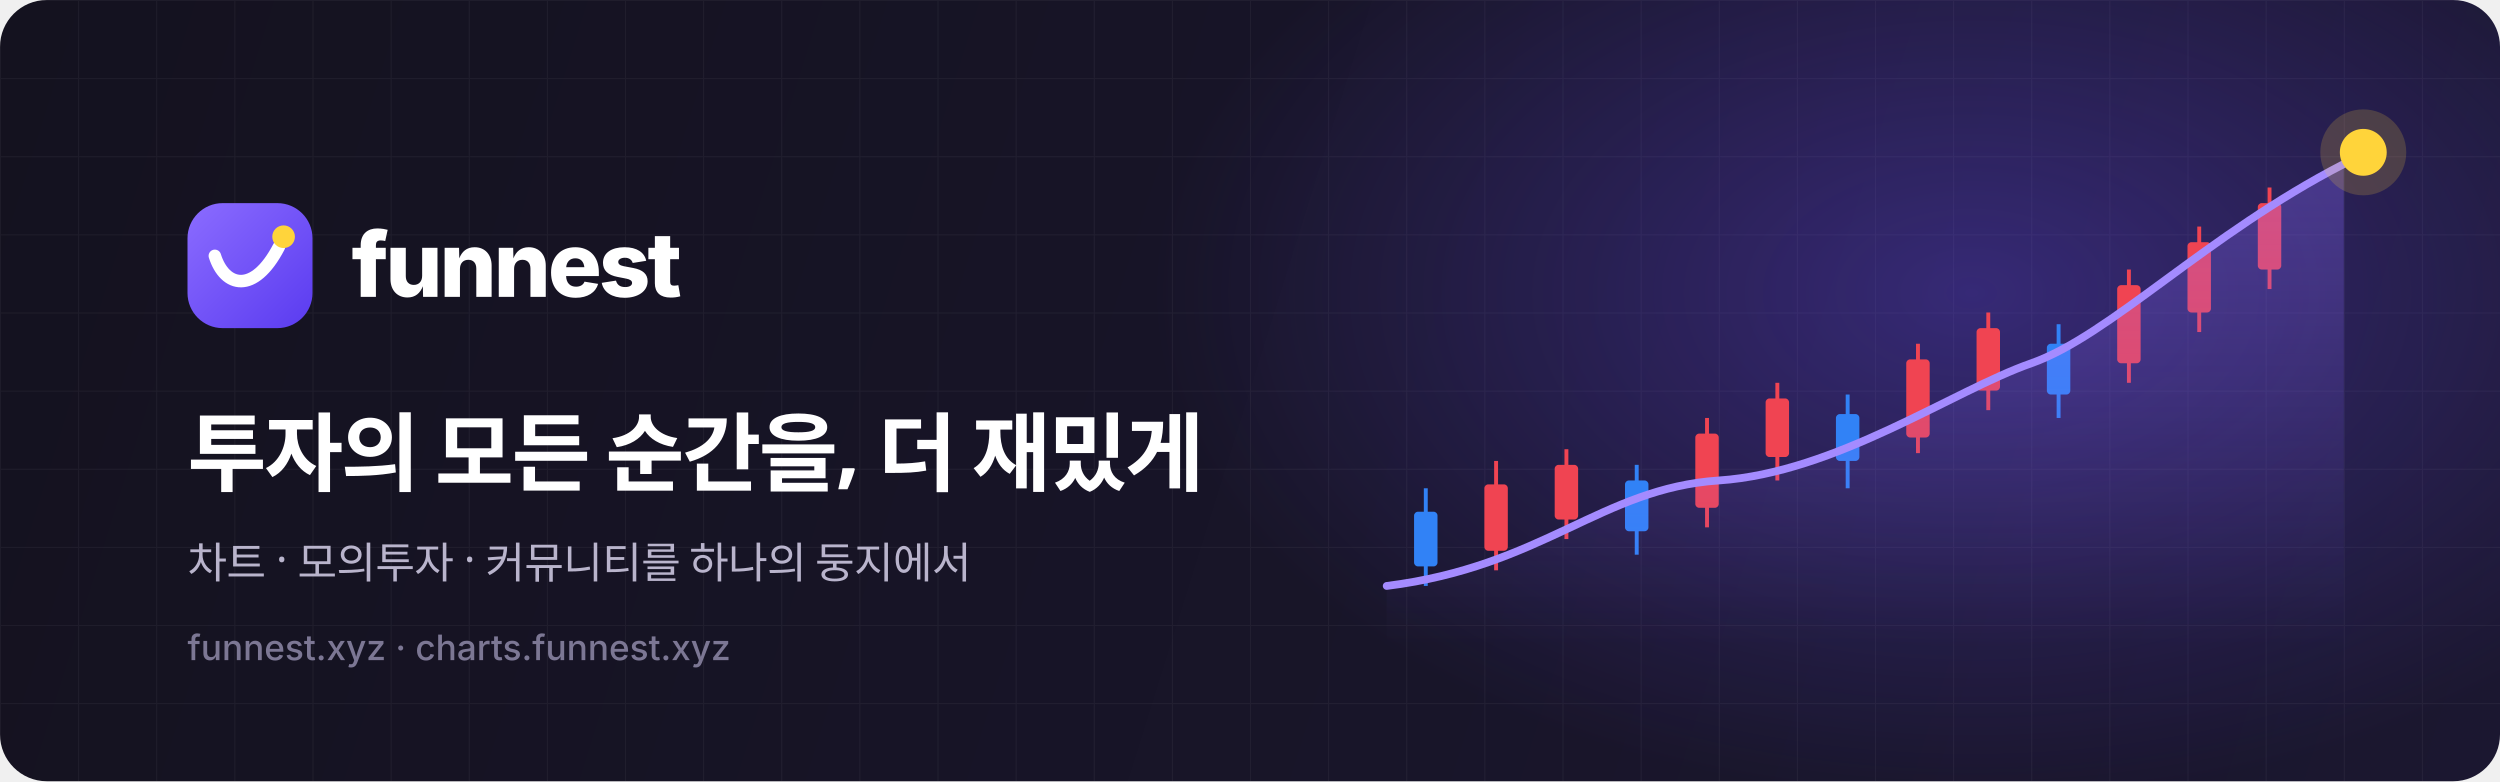
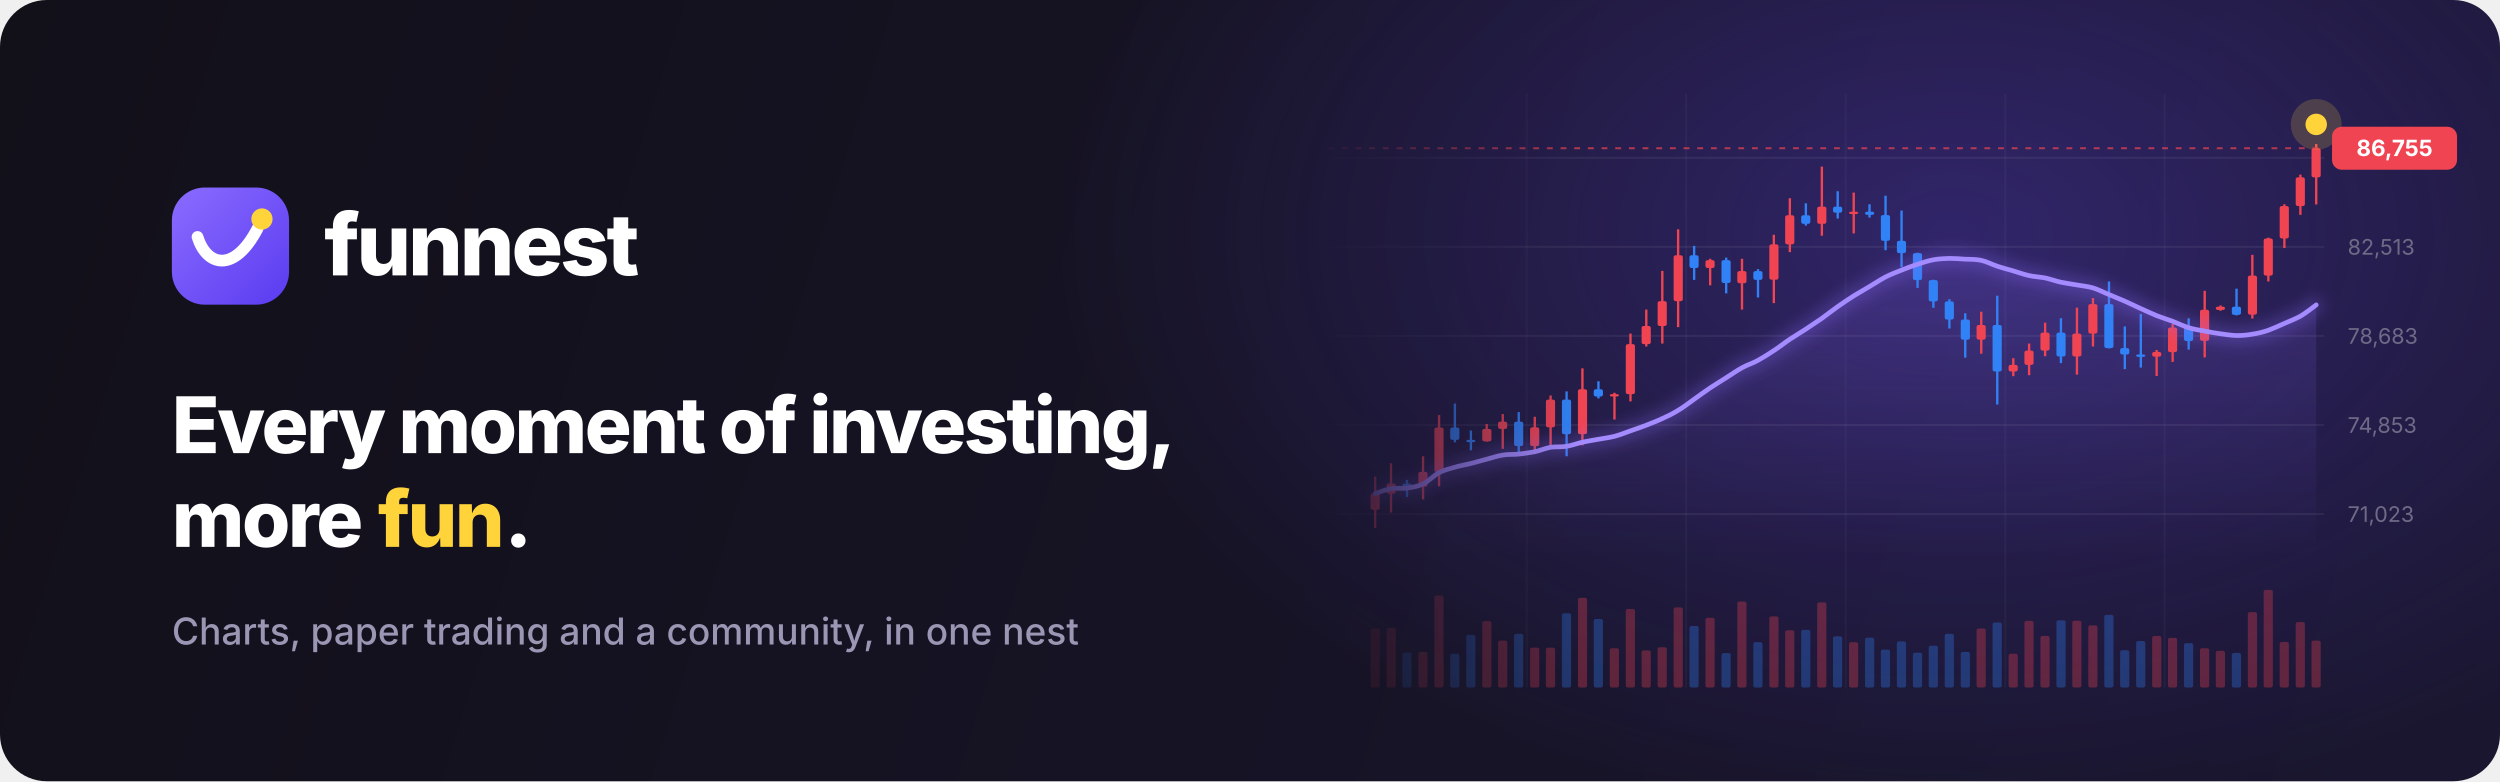
- <svg xmlns="http://www.w3.org/2000/svg" width="1280" height="400" viewBox="0 0 1280 400" fill="none" role="img" aria-label="funnest — 투자의 모든 순간을, 더 재밌게">
+ <svg xmlns="http://www.w3.org/2000/svg" width="1280" height="400" viewBox="0 0 1280 400" fill="none" role="img" aria-label="funnest — Every moment of investing, more fun">
  <defs>
    <linearGradient id="bg" x1="0" y1="0" x2="1280" y2="400" gradientUnits="userSpaceOnUse">
-       <stop stop-color="#14121F" />
-       <stop offset="1" stop-color="#1B1730" />
-     </linearGradient>
-     <radialGradient id="glow" cx="0" cy="0" r="1" gradientUnits="userSpaceOnUse" gradientTransform="translate(1010 150) rotate(90) scale(260 420)">
-       <stop stop-color="#6C4DFF" stop-opacity="0.35" />
+       <stop stop-color="#121019" />
+       <stop offset="1" stop-color="#1A1630" />
+     </linearGradient>
+     <radialGradient id="glow" cx="0" cy="0" r="1" gradientUnits="userSpaceOnUse" gradientTransform="translate(1000 120) rotate(90) scale(300 460)">
+       <stop stop-color="#6C4DFF" stop-opacity="0.30" />
      <stop offset="1" stop-color="#6C4DFF" stop-opacity="0" />
    </radialGradient>
    <linearGradient id="mark" x1="0" y1="0" x2="32" y2="32" gradientUnits="userSpaceOnUse">
      <stop stop-color="#8B6CFF" />
      <stop offset="1" stop-color="#5A3BF0" />
    </linearGradient>
-     <linearGradient id="area" x1="0" y1="90" x2="0" y2="330" gradientUnits="userSpaceOnUse">
-       <stop stop-color="#8B6CFF" stop-opacity="0.32" />
+     <linearGradient id="area" x1="0" y1="58" x2="0" y2="286" gradientUnits="userSpaceOnUse">
+       <stop stop-color="#8B6CFF" stop-opacity="0.28" />
      <stop offset="1" stop-color="#8B6CFF" stop-opacity="0" />
    </linearGradient>
-     <pattern id="grid" width="40" height="40" patternUnits="userSpaceOnUse">
-       <path d="M40 0H0V40" stroke="#FFFFFF" stroke-opacity="0.045" />
-     </pattern>
+     <linearGradient id="fade" x1="670" y1="0" x2="810" y2="0" gradientUnits="userSpaceOnUse">
+       <stop stop-color="#FFFFFF" stop-opacity="0" />
+       <stop offset="1" stop-color="#FFFFFF" />
+     </linearGradient>
+     <mask id="fadeMask" maskUnits="userSpaceOnUse" x="0" y="0" width="1280" height="400">
+       <rect width="1280" height="400" fill="url(#fade)" />
+     </mask>
+     <filter id="blur" x="-10%" y="-30%" width="120%" height="160%">
+       <feGaussianBlur stdDeviation="4" />
+     </filter>
+     <clipPath id="frame">
+       <rect width="1280" height="400" rx="24" />
+     </clipPath>
  </defs>
-   <rect width="1280" height="400" rx="24" fill="url(#bg)" />
-   <rect width="1280" height="400" rx="24" fill="url(#grid)" />
-   <rect width="1280" height="400" rx="24" fill="url(#glow)" />
-   <g transform="translate(700 0)">
-     <g stroke-width="2">
-       <line x1="30" y1="250" x2="30" y2="300" stroke="#3182F6" />
-       <rect x="24" y="262" width="12" height="28" rx="2" fill="#3182F6" />
-       <line x1="66" y1="236" x2="66" y2="292" stroke="#F04452" />
-       <rect x="60" y="248" width="12" height="34" rx="2" fill="#F04452" />
-       <line x1="102" y1="230" x2="102" y2="276" stroke="#F04452" />
-       <rect x="96" y="238" width="12" height="28" rx="2" fill="#F04452" />
-       <line x1="138" y1="238" x2="138" y2="284" stroke="#3182F6" />
-       <rect x="132" y="246" width="12" height="26" rx="2" fill="#3182F6" />
-       <line x1="174" y1="214" x2="174" y2="270" stroke="#F04452" />
-       <rect x="168" y="222" width="12" height="38" rx="2" fill="#F04452" />
-       <line x1="210" y1="196" x2="210" y2="246" stroke="#F04452" />
-       <rect x="204" y="204" width="12" height="30" rx="2" fill="#F04452" />
-       <line x1="246" y1="202" x2="246" y2="250" stroke="#3182F6" />
-       <rect x="240" y="212" width="12" height="24" rx="2" fill="#3182F6" />
-       <line x1="282" y1="176" x2="282" y2="232" stroke="#F04452" />
-       <rect x="276" y="184" width="12" height="40" rx="2" fill="#F04452" />
-       <line x1="318" y1="160" x2="318" y2="210" stroke="#F04452" />
-       <rect x="312" y="168" width="12" height="32" rx="2" fill="#F04452" />
-       <line x1="354" y1="166" x2="354" y2="214" stroke="#3182F6" />
-       <rect x="348" y="176" width="12" height="26" rx="2" fill="#3182F6" />
-       <line x1="390" y1="138" x2="390" y2="196" stroke="#F04452" />
-       <rect x="384" y="146" width="12" height="40" rx="2" fill="#F04452" />
-       <line x1="426" y1="116" x2="426" y2="170" stroke="#F04452" />
-       <rect x="420" y="124" width="12" height="36" rx="2" fill="#F04452" />
-       <line x1="462" y1="96" x2="462" y2="148" stroke="#F04452" />
-       <rect x="456" y="104" width="12" height="34" rx="2" fill="#F04452" />
+   <g clip-path="url(#frame)">
+     <rect width="1280" height="400" fill="url(#bg)" />
+     <rect width="1280" height="400" fill="url(#glow)" />
+     <g mask="url(#fadeMask)">
+       <line x1="680" y1="263.2" x2="1190" y2="263.2" stroke="#FFFFFF" stroke-opacity="0.06" />
+       <text x="1202" y="267.2" fill="#6F6A86" font-family="Inter, 'Segoe UI', sans-serif" font-size="11">71,023</text>
+       <line x1="680" y1="217.6" x2="1190" y2="217.6" stroke="#FFFFFF" stroke-opacity="0.06" />
+       <text x="1202" y="221.6" fill="#6F6A86" font-family="Inter, 'Segoe UI', sans-serif" font-size="11">74,853</text>
+       <line x1="680" y1="172.0" x2="1190" y2="172.0" stroke="#FFFFFF" stroke-opacity="0.06" />
+       <text x="1202" y="176.0" fill="#6F6A86" font-family="Inter, 'Segoe UI', sans-serif" font-size="11">78,683</text>
+       <line x1="680" y1="126.4" x2="1190" y2="126.4" stroke="#FFFFFF" stroke-opacity="0.06" />
+       <text x="1202" y="130.4" fill="#6F6A86" font-family="Inter, 'Segoe UI', sans-serif" font-size="11">82,513</text>
+       <line x1="680" y1="80.8" x2="1190" y2="80.8" stroke="#FFFFFF" stroke-opacity="0.06" />
+       <line x1="781.7" y1="48" x2="781.7" y2="352" stroke="#FFFFFF" stroke-opacity="0.035" />
+       <line x1="863.3" y1="48" x2="863.3" y2="352" stroke="#FFFFFF" stroke-opacity="0.035" />
+       <line x1="945.0" y1="48" x2="945.0" y2="352" stroke="#FFFFFF" stroke-opacity="0.035" />
+       <line x1="1026.7" y1="48" x2="1026.7" y2="352" stroke="#FFFFFF" stroke-opacity="0.035" />
+       <line x1="1108.3" y1="48" x2="1108.3" y2="352" stroke="#FFFFFF" stroke-opacity="0.035" />
+       <path d="M704.1 252.7 C705.4 252.3 709.5 250.6 712.2 250.2 C715.0 249.7 717.7 250.3 720.4 249.9 C723.1 249.5 725.9 249.1 728.6 247.8 C731.3 246.5 734.0 243.5 736.8 242.0 C739.5 240.6 742.2 240.0 744.9 239.2 C747.6 238.4 750.4 238.0 753.1 237.3 C755.8 236.6 758.5 235.8 761.2 235.1 C764.0 234.4 766.7 233.4 769.4 233.0 C772.1 232.5 774.9 232.8 777.6 232.5 C780.3 232.2 783.0 231.8 785.8 231.3 C788.5 230.7 791.2 229.5 793.9 229.0 C796.6 228.6 799.4 229.0 802.1 228.5 C804.8 228.1 807.5 227.0 810.2 226.4 C813.0 225.8 815.7 225.4 818.4 224.9 C821.1 224.4 823.9 224.1 826.6 223.4 C829.3 222.7 832.0 221.6 834.8 220.6 C837.5 219.7 840.2 218.7 842.9 217.7 C845.6 216.6 848.4 215.6 851.1 214.3 C853.8 213.1 856.5 211.8 859.2 210.1 C862.0 208.5 864.7 206.3 867.4 204.4 C870.1 202.4 872.9 200.5 875.6 198.6 C878.3 196.8 881.0 195.2 883.8 193.4 C886.5 191.7 889.2 189.8 891.9 188.3 C894.6 186.8 897.4 186.0 900.1 184.5 C902.8 183.0 905.5 181.3 908.2 179.5 C911.0 177.7 913.7 175.5 916.4 173.7 C919.1 171.9 921.9 170.3 924.6 168.5 C927.3 166.7 930.0 164.9 932.8 163.0 C935.5 161.0 938.2 158.9 940.9 157.0 C943.6 155.1 946.4 153.2 949.1 151.5 C951.8 149.8 954.5 148.4 957.2 146.7 C960.0 145.1 962.7 143.2 965.4 141.8 C968.1 140.4 970.9 139.4 973.6 138.3 C976.3 137.2 979.0 136.2 981.8 135.3 C984.5 134.4 987.2 133.5 989.9 133.0 C992.6 132.5 995.4 132.4 998.1 132.3 C1000.8 132.3 1003.5 132.5 1006.2 132.7 C1009.0 132.8 1011.7 132.7 1014.4 133.3 C1017.1 133.9 1019.9 135.4 1022.6 136.3 C1025.3 137.2 1028.0 137.9 1030.8 138.7 C1033.5 139.5 1036.2 140.5 1038.9 141.1 C1041.6 141.7 1044.4 141.8 1047.1 142.3 C1049.8 142.9 1052.5 143.9 1055.2 144.5 C1058.0 145.1 1060.7 145.4 1063.4 145.9 C1066.1 146.4 1068.9 146.6 1071.6 147.4 C1074.3 148.2 1077.0 149.7 1079.8 150.8 C1082.5 152.0 1085.2 153.0 1087.9 154.2 C1090.6 155.4 1093.4 156.8 1096.1 158.0 C1098.8 159.2 1101.5 160.5 1104.2 161.6 C1107.0 162.7 1109.7 163.5 1112.4 164.5 C1115.1 165.6 1117.9 166.9 1120.6 167.8 C1123.3 168.6 1126.0 169.0 1128.8 169.5 C1131.5 170.1 1134.2 170.5 1136.9 170.9 C1139.6 171.3 1142.4 171.7 1145.1 171.8 C1147.8 171.8 1150.5 171.6 1153.2 171.1 C1156.0 170.7 1158.7 170.0 1161.4 169.1 C1164.1 168.1 1166.9 166.8 1169.6 165.6 C1172.3 164.4 1175.0 163.4 1177.8 161.9 C1180.5 160.3 1184.6 157.1 1185.9 156.1 L1185.9 286 L704.1 286 Z" fill="url(#area)" />
+       <rect x="701.7" y="321.9" width="4.7" height="30.1" rx="1" fill="#F04452" fill-opacity="0.32" />
+       <rect x="709.9" y="321.5" width="4.7" height="30.5" rx="1" fill="#F04452" fill-opacity="0.32" />
+       <rect x="718.0" y="334.1" width="4.7" height="17.9" rx="1" fill="#3182F6" fill-opacity="0.32" />
+       <rect x="726.2" y="333.8" width="4.7" height="18.2" rx="1" fill="#F04452" fill-opacity="0.32" />
+       <rect x="734.4" y="304.9" width="4.7" height="47.1" rx="1" fill="#F04452" fill-opacity="0.32" />
+       <rect x="742.5" y="334.7" width="4.7" height="17.3" rx="1" fill="#3182F6" fill-opacity="0.32" />
+       <rect x="750.7" y="325.1" width="4.7" height="26.9" rx="1" fill="#3182F6" fill-opacity="0.32" />
+       <rect x="758.9" y="318.0" width="4.7" height="34.0" rx="1" fill="#F04452" fill-opacity="0.32" />
+       <rect x="767.0" y="328.0" width="4.7" height="24.0" rx="1" fill="#F04452" fill-opacity="0.32" />
+       <rect x="775.2" y="324.5" width="4.7" height="27.5" rx="1" fill="#3182F6" fill-opacity="0.32" />
+       <rect x="783.4" y="331.6" width="4.7" height="20.4" rx="1" fill="#F04452" fill-opacity="0.32" />
+       <rect x="791.5" y="331.6" width="4.7" height="20.4" rx="1" fill="#F04452" fill-opacity="0.32" />
+       <rect x="799.7" y="314.0" width="4.7" height="38.0" rx="1" fill="#3182F6" fill-opacity="0.32" />
+       <rect x="807.9" y="306.1" width="4.7" height="45.9" rx="1" fill="#F04452" fill-opacity="0.32" />
+       <rect x="816.0" y="316.9" width="4.7" height="35.1" rx="1" fill="#3182F6" fill-opacity="0.32" />
+       <rect x="824.2" y="331.9" width="4.7" height="20.1" rx="1" fill="#F04452" fill-opacity="0.32" />
+       <rect x="832.4" y="311.8" width="4.7" height="40.2" rx="1" fill="#F04452" fill-opacity="0.32" />
+       <rect x="840.5" y="333.0" width="4.7" height="19.0" rx="1" fill="#F04452" fill-opacity="0.32" />
+       <rect x="848.7" y="331.4" width="4.7" height="20.6" rx="1" fill="#F04452" fill-opacity="0.32" />
+       <rect x="856.9" y="311.0" width="4.7" height="41.0" rx="1" fill="#F04452" fill-opacity="0.32" />
+       <rect x="865.0" y="320.5" width="4.7" height="31.5" rx="1" fill="#3182F6" fill-opacity="0.32" />
+       <rect x="873.2" y="316.3" width="4.7" height="35.7" rx="1" fill="#F04452" fill-opacity="0.32" />
+       <rect x="881.4" y="334.4" width="4.7" height="17.6" rx="1" fill="#3182F6" fill-opacity="0.32" />
+       <rect x="889.5" y="308.0" width="4.7" height="44.0" rx="1" fill="#F04452" fill-opacity="0.32" />
+       <rect x="897.7" y="328.8" width="4.7" height="23.2" rx="1" fill="#3182F6" fill-opacity="0.32" />
+       <rect x="905.9" y="315.6" width="4.7" height="36.4" rx="1" fill="#F04452" fill-opacity="0.32" />
+       <rect x="914.0" y="322.7" width="4.7" height="29.3" rx="1" fill="#F04452" fill-opacity="0.32" />
+       <rect x="922.2" y="322.5" width="4.7" height="29.5" rx="1" fill="#3182F6" fill-opacity="0.32" />
+       <rect x="930.4" y="308.4" width="4.7" height="43.6" rx="1" fill="#F04452" fill-opacity="0.32" />
+       <rect x="938.5" y="325.8" width="4.7" height="26.2" rx="1" fill="#3182F6" fill-opacity="0.32" />
+       <rect x="946.7" y="328.8" width="4.7" height="23.2" rx="1" fill="#F04452" fill-opacity="0.32" />
+       <rect x="954.9" y="326.5" width="4.7" height="25.5" rx="1" fill="#3182F6" fill-opacity="0.32" />
+       <rect x="963.0" y="332.6" width="4.7" height="19.4" rx="1" fill="#3182F6" fill-opacity="0.32" />
+       <rect x="971.2" y="328.4" width="4.7" height="23.6" rx="1" fill="#3182F6" fill-opacity="0.32" />
+       <rect x="979.4" y="334.2" width="4.7" height="17.8" rx="1" fill="#3182F6" fill-opacity="0.32" />
+       <rect x="987.5" y="330.6" width="4.7" height="21.4" rx="1" fill="#3182F6" fill-opacity="0.32" />
+       <rect x="995.7" y="324.5" width="4.7" height="27.5" rx="1" fill="#3182F6" fill-opacity="0.32" />
+       <rect x="1003.9" y="333.8" width="4.7" height="18.2" rx="1" fill="#3182F6" fill-opacity="0.32" />
+       <rect x="1012.0" y="321.8" width="4.7" height="30.2" rx="1" fill="#F04452" fill-opacity="0.32" />
+       <rect x="1020.2" y="318.7" width="4.7" height="33.3" rx="1" fill="#3182F6" fill-opacity="0.32" />
+       <rect x="1028.4" y="334.7" width="4.7" height="17.3" rx="1" fill="#F04452" fill-opacity="0.32" />
+       <rect x="1036.5" y="317.9" width="4.7" height="34.1" rx="1" fill="#F04452" fill-opacity="0.32" />
+       <rect x="1044.7" y="325.6" width="4.7" height="26.4" rx="1" fill="#F04452" fill-opacity="0.32" />
+       <rect x="1052.9" y="317.6" width="4.7" height="34.4" rx="1" fill="#3182F6" fill-opacity="0.32" />
+       <rect x="1061.0" y="317.8" width="4.7" height="34.2" rx="1" fill="#F04452" fill-opacity="0.32" />
+       <rect x="1069.2" y="320.2" width="4.7" height="31.8" rx="1" fill="#F04452" fill-opacity="0.32" />
+       <rect x="1077.4" y="314.8" width="4.7" height="37.2" rx="1" fill="#3182F6" fill-opacity="0.32" />
+       <rect x="1085.5" y="332.9" width="4.7" height="19.1" rx="1" fill="#3182F6" fill-opacity="0.32" />
+       <rect x="1093.7" y="328.2" width="4.7" height="23.8" rx="1" fill="#3182F6" fill-opacity="0.32" />
+       <rect x="1101.9" y="325.6" width="4.7" height="26.4" rx="1" fill="#F04452" fill-opacity="0.32" />
+       <rect x="1110.0" y="326.6" width="4.7" height="25.4" rx="1" fill="#F04452" fill-opacity="0.32" />
+       <rect x="1118.2" y="329.3" width="4.7" height="22.7" rx="1" fill="#3182F6" fill-opacity="0.32" />
+       <rect x="1126.4" y="331.9" width="4.7" height="20.1" rx="1" fill="#F04452" fill-opacity="0.32" />
+       <rect x="1134.5" y="333.2" width="4.7" height="18.8" rx="1" fill="#F04452" fill-opacity="0.32" />
+       <rect x="1142.7" y="334.3" width="4.7" height="17.7" rx="1" fill="#3182F6" fill-opacity="0.32" />
+       <rect x="1150.9" y="313.4" width="4.7" height="38.6" rx="1" fill="#F04452" fill-opacity="0.32" />
+       <rect x="1159.0" y="302.0" width="4.7" height="50.0" rx="1" fill="#F04452" fill-opacity="0.32" />
+       <rect x="1167.2" y="328.7" width="4.7" height="23.3" rx="1" fill="#F04452" fill-opacity="0.32" />
+       <rect x="1175.4" y="318.5" width="4.7" height="33.5" rx="1" fill="#F04452" fill-opacity="0.32" />
+       <rect x="1183.5" y="328.0" width="4.7" height="24.0" rx="1" fill="#F04452" fill-opacity="0.32" />
+       <line x1="704.1" y1="244.0" x2="704.1" y2="270.3" stroke="#F04452" stroke-width="1.2" />
+       <rect x="701.7" y="252.7" width="4.7" height="8.3" rx="1" fill="#F04452" />
+       <line x1="712.2" y1="237.2" x2="712.2" y2="262.4" stroke="#F04452" stroke-width="1.2" />
+       <rect x="709.9" y="247.6" width="4.7" height="5.2" rx="1" fill="#F04452" />
+       <line x1="720.4" y1="245.7" x2="720.4" y2="254.4" stroke="#3182F6" stroke-width="1.2" />
+       <rect x="718.0" y="247.6" width="4.7" height="1.7" rx="1" fill="#3182F6" />
+       <line x1="728.6" y1="233.6" x2="728.6" y2="255.7" stroke="#F04452" stroke-width="1.2" />
+       <rect x="726.2" y="241.6" width="4.7" height="7.6" rx="1" fill="#F04452" />
+       <line x1="736.8" y1="212.5" x2="736.8" y2="249.0" stroke="#F04452" stroke-width="1.2" />
+       <rect x="734.4" y="218.9" width="4.7" height="22.8" rx="1" fill="#F04452" />
+       <line x1="744.9" y1="206.6" x2="744.9" y2="226.5" stroke="#3182F6" stroke-width="1.2" />
+       <rect x="742.5" y="218.9" width="4.7" height="6.3" rx="1" fill="#3182F6" />
+       <line x1="753.1" y1="220.4" x2="753.1" y2="230.6" stroke="#3182F6" stroke-width="1.2" />
+       <rect x="750.7" y="225.2" width="4.7" height="1.2" rx="1" fill="#3182F6" />
+       <line x1="761.2" y1="217.1" x2="761.2" y2="226.1" stroke="#F04452" stroke-width="1.2" />
+       <rect x="758.9" y="219.6" width="4.7" height="6.4" rx="1" fill="#F04452" />
+       <line x1="769.4" y1="212.0" x2="769.4" y2="229.8" stroke="#F04452" stroke-width="1.2" />
+       <rect x="767.0" y="215.9" width="4.7" height="3.7" rx="1" fill="#F04452" />
+       <line x1="777.6" y1="211.0" x2="777.6" y2="232.4" stroke="#3182F6" stroke-width="1.2" />
+       <rect x="775.2" y="215.9" width="4.7" height="12.5" rx="1" fill="#3182F6" />
+       <line x1="785.8" y1="213.4" x2="785.8" y2="231.6" stroke="#F04452" stroke-width="1.2" />
+       <rect x="783.4" y="218.8" width="4.7" height="9.6" rx="1" fill="#F04452" />
+       <line x1="793.9" y1="202.5" x2="793.9" y2="228.9" stroke="#F04452" stroke-width="1.2" />
+       <rect x="791.5" y="204.6" width="4.7" height="14.2" rx="1" fill="#F04452" />
+       <line x1="802.1" y1="200.4" x2="802.1" y2="233.6" stroke="#3182F6" stroke-width="1.2" />
+       <rect x="799.7" y="204.6" width="4.7" height="17.7" rx="1" fill="#3182F6" />
+       <line x1="810.2" y1="188.6" x2="810.2" y2="228.0" stroke="#F04452" stroke-width="1.2" />
+       <rect x="807.9" y="199.3" width="4.7" height="23.0" rx="1" fill="#F04452" />
+       <line x1="818.4" y1="195.2" x2="818.4" y2="204.0" stroke="#3182F6" stroke-width="1.2" />
+       <rect x="816.0" y="199.3" width="4.7" height="3.7" rx="1" fill="#3182F6" />
+       <line x1="826.6" y1="201.1" x2="826.6" y2="214.8" stroke="#F04452" stroke-width="1.2" />
+       <rect x="824.2" y="201.8" width="4.7" height="1.2" rx="1" fill="#F04452" />
+       <line x1="834.8" y1="170.8" x2="834.8" y2="205.5" stroke="#F04452" stroke-width="1.2" />
+       <rect x="832.4" y="176.2" width="4.7" height="25.6" rx="1" fill="#F04452" />
+       <line x1="842.9" y1="158.5" x2="842.9" y2="177.4" stroke="#F04452" stroke-width="1.2" />
+       <rect x="840.5" y="166.9" width="4.7" height="9.3" rx="1" fill="#F04452" />
+       <line x1="851.1" y1="138.7" x2="851.1" y2="175.9" stroke="#F04452" stroke-width="1.2" />
+       <rect x="848.7" y="154.2" width="4.7" height="12.7" rx="1" fill="#F04452" />
+       <line x1="859.2" y1="117.4" x2="859.2" y2="167.5" stroke="#F04452" stroke-width="1.2" />
+       <rect x="856.9" y="130.7" width="4.7" height="23.5" rx="1" fill="#F04452" />
+       <line x1="867.4" y1="125.9" x2="867.4" y2="143.3" stroke="#3182F6" stroke-width="1.2" />
+       <rect x="865.0" y="130.7" width="4.7" height="6.5" rx="1" fill="#3182F6" />
+       <line x1="875.6" y1="132.5" x2="875.6" y2="146.1" stroke="#F04452" stroke-width="1.2" />
+       <rect x="873.2" y="133.2" width="4.7" height="4.0" rx="1" fill="#F04452" />
+       <line x1="883.8" y1="131.9" x2="883.8" y2="150.2" stroke="#3182F6" stroke-width="1.2" />
+       <rect x="881.4" y="133.2" width="4.7" height="11.7" rx="1" fill="#3182F6" />
+       <line x1="891.9" y1="132.5" x2="891.9" y2="158.5" stroke="#F04452" stroke-width="1.2" />
+       <rect x="889.5" y="138.8" width="4.7" height="6.2" rx="1" fill="#F04452" />
+       <line x1="900.1" y1="137.8" x2="900.1" y2="152.3" stroke="#3182F6" stroke-width="1.2" />
+       <rect x="897.7" y="138.8" width="4.7" height="4.5" rx="1" fill="#3182F6" />
+       <line x1="908.2" y1="120.2" x2="908.2" y2="155.2" stroke="#F04452" stroke-width="1.2" />
+       <rect x="905.9" y="125.1" width="4.7" height="18.1" rx="1" fill="#F04452" />
+       <line x1="916.4" y1="101.5" x2="916.4" y2="129.1" stroke="#F04452" stroke-width="1.2" />
+       <rect x="914.0" y="110.2" width="4.7" height="14.9" rx="1" fill="#F04452" />
+       <line x1="924.6" y1="104.1" x2="924.6" y2="115.5" stroke="#3182F6" stroke-width="1.2" />
+       <rect x="922.2" y="110.2" width="4.7" height="4.4" rx="1" fill="#3182F6" />
+       <line x1="932.8" y1="85.3" x2="932.8" y2="120.7" stroke="#F04452" stroke-width="1.2" />
+       <rect x="930.4" y="105.8" width="4.7" height="8.8" rx="1" fill="#F04452" />
+       <line x1="940.9" y1="97.9" x2="940.9" y2="111.9" stroke="#3182F6" stroke-width="1.2" />
+       <rect x="938.5" y="105.8" width="4.7" height="3.1" rx="1" fill="#3182F6" />
+       <line x1="949.1" y1="98.6" x2="949.1" y2="119.5" stroke="#F04452" stroke-width="1.2" />
+       <rect x="946.7" y="108.4" width="4.7" height="1.2" rx="1" fill="#F04452" />
+       <line x1="957.2" y1="104.6" x2="957.2" y2="111.4" stroke="#3182F6" stroke-width="1.2" />
+       <rect x="954.9" y="108.4" width="4.7" height="1.6" rx="1" fill="#3182F6" />
+       <line x1="965.4" y1="100.2" x2="965.4" y2="128.1" stroke="#3182F6" stroke-width="1.2" />
+       <rect x="963.0" y="110.1" width="4.7" height="13.2" rx="1" fill="#3182F6" />
+       <line x1="973.6" y1="107.8" x2="973.6" y2="136.8" stroke="#3182F6" stroke-width="1.2" />
+       <rect x="971.2" y="123.3" width="4.7" height="6.3" rx="1" fill="#3182F6" />
+       <line x1="981.8" y1="129.4" x2="981.8" y2="147.4" stroke="#3182F6" stroke-width="1.2" />
+       <rect x="979.4" y="129.6" width="4.7" height="13.8" rx="1" fill="#3182F6" />
+       <line x1="989.9" y1="143.2" x2="989.9" y2="157.6" stroke="#3182F6" stroke-width="1.2" />
+       <rect x="987.5" y="143.4" width="4.7" height="10.9" rx="1" fill="#3182F6" />
+       <line x1="998.1" y1="153.2" x2="998.1" y2="168.2" stroke="#3182F6" stroke-width="1.2" />
+       <rect x="995.7" y="154.3" width="4.7" height="9.3" rx="1" fill="#3182F6" />
+       <line x1="1006.2" y1="160.4" x2="1006.2" y2="183.1" stroke="#3182F6" stroke-width="1.2" />
+       <rect x="1003.9" y="163.6" width="4.7" height="10.3" rx="1" fill="#3182F6" />
+       <line x1="1014.4" y1="159.6" x2="1014.4" y2="181.1" stroke="#F04452" stroke-width="1.2" />
+       <rect x="1012.0" y="166.4" width="4.7" height="7.5" rx="1" fill="#F04452" />
+       <line x1="1022.6" y1="151.4" x2="1022.6" y2="207.1" stroke="#3182F6" stroke-width="1.2" />
+       <rect x="1020.2" y="166.4" width="4.7" height="23.8" rx="1" fill="#3182F6" />
+       <line x1="1030.8" y1="183.4" x2="1030.8" y2="192.6" stroke="#F04452" stroke-width="1.2" />
+       <rect x="1028.4" y="186.8" width="4.7" height="3.4" rx="1" fill="#F04452" />
+       <line x1="1038.9" y1="175.9" x2="1038.9" y2="192.1" stroke="#F04452" stroke-width="1.2" />
+       <rect x="1036.5" y="179.5" width="4.7" height="7.3" rx="1" fill="#F04452" />
+       <line x1="1047.1" y1="165.2" x2="1047.1" y2="182.4" stroke="#F04452" stroke-width="1.2" />
+       <rect x="1044.7" y="170.3" width="4.7" height="9.2" rx="1" fill="#F04452" />
+       <line x1="1055.2" y1="162.9" x2="1055.2" y2="185.9" stroke="#3182F6" stroke-width="1.2" />
+       <rect x="1052.9" y="170.3" width="4.7" height="12.2" rx="1" fill="#3182F6" />
+       <line x1="1063.4" y1="157.5" x2="1063.4" y2="191.8" stroke="#F04452" stroke-width="1.2" />
+       <rect x="1061.0" y="170.8" width="4.7" height="11.7" rx="1" fill="#F04452" />
+       <line x1="1071.6" y1="152.6" x2="1071.6" y2="177.4" stroke="#F04452" stroke-width="1.2" />
+       <rect x="1069.2" y="155.7" width="4.7" height="15.1" rx="1" fill="#F04452" />
+       <line x1="1079.8" y1="144.1" x2="1079.8" y2="178.4" stroke="#3182F6" stroke-width="1.2" />
+       <rect x="1077.4" y="155.7" width="4.7" height="22.5" rx="1" fill="#3182F6" />
+       <line x1="1087.9" y1="167.1" x2="1087.9" y2="189.0" stroke="#3182F6" stroke-width="1.2" />
+       <rect x="1085.5" y="178.2" width="4.7" height="3.3" rx="1" fill="#3182F6" />
+       <line x1="1096.1" y1="160.8" x2="1096.1" y2="188.2" stroke="#3182F6" stroke-width="1.2" />
+       <rect x="1093.7" y="181.5" width="4.7" height="1.2" rx="1" fill="#3182F6" />
+       <line x1="1104.2" y1="179.2" x2="1104.2" y2="192.5" stroke="#F04452" stroke-width="1.2" />
+       <rect x="1101.9" y="180.2" width="4.7" height="2.4" rx="1" fill="#F04452" />
+       <line x1="1112.4" y1="165.8" x2="1112.4" y2="185.3" stroke="#F04452" stroke-width="1.2" />
+       <rect x="1110.0" y="167.7" width="4.7" height="12.6" rx="1" fill="#F04452" />
+       <line x1="1120.6" y1="163.0" x2="1120.6" y2="179.0" stroke="#3182F6" stroke-width="1.2" />
+       <rect x="1118.2" y="167.7" width="4.7" height="6.9" rx="1" fill="#3182F6" />
+       <line x1="1128.8" y1="148.9" x2="1128.8" y2="183.0" stroke="#F04452" stroke-width="1.2" />
+       <rect x="1126.4" y="158.6" width="4.7" height="15.9" rx="1" fill="#F04452" />
+       <line x1="1136.9" y1="156.4" x2="1136.9" y2="159.1" stroke="#F04452" stroke-width="1.2" />
+       <rect x="1134.5" y="157.0" width="4.7" height="1.7" rx="1" fill="#F04452" />
+       <line x1="1145.1" y1="147.8" x2="1145.1" y2="161.5" stroke="#3182F6" stroke-width="1.2" />
+       <rect x="1142.7" y="157.0" width="4.7" height="4.2" rx="1" fill="#3182F6" />
+       <line x1="1153.2" y1="130.5" x2="1153.2" y2="163.1" stroke="#F04452" stroke-width="1.2" />
+       <rect x="1150.9" y="141.1" width="4.7" height="20.0" rx="1" fill="#F04452" />
+       <line x1="1161.4" y1="121.7" x2="1161.4" y2="144.1" stroke="#F04452" stroke-width="1.2" />
+       <rect x="1159.0" y="122.1" width="4.7" height="19.0" rx="1" fill="#F04452" />
+       <line x1="1169.6" y1="104.6" x2="1169.6" y2="127.0" stroke="#F04452" stroke-width="1.2" />
+       <rect x="1167.2" y="105.5" width="4.7" height="16.6" rx="1" fill="#F04452" />
+       <line x1="1177.8" y1="89.4" x2="1177.8" y2="110.0" stroke="#F04452" stroke-width="1.2" />
+       <rect x="1175.4" y="90.8" width="4.7" height="14.7" rx="1" fill="#F04452" />
+       <line x1="1185.9" y1="73.7" x2="1185.9" y2="104.7" stroke="#F04452" stroke-width="1.2" />
+       <rect x="1183.5" y="75.9" width="4.7" height="14.9" rx="1" fill="#F04452" />
+       <path d="M704.1 252.7 C705.4 252.3 709.5 250.6 712.2 250.2 C715.0 249.7 717.7 250.3 720.4 249.9 C723.1 249.5 725.9 249.1 728.6 247.8 C731.3 246.5 734.0 243.5 736.8 242.0 C739.5 240.6 742.2 240.0 744.9 239.2 C747.6 238.4 750.4 238.0 753.1 237.3 C755.8 236.6 758.5 235.8 761.2 235.1 C764.0 234.4 766.7 233.4 769.4 233.0 C772.1 232.5 774.9 232.8 777.6 232.5 C780.3 232.2 783.0 231.8 785.8 231.3 C788.5 230.7 791.2 229.5 793.9 229.0 C796.6 228.6 799.4 229.0 802.1 228.5 C804.8 228.1 807.5 227.0 810.2 226.4 C813.0 225.8 815.7 225.4 818.4 224.9 C821.1 224.4 823.9 224.1 826.6 223.4 C829.3 222.7 832.0 221.6 834.8 220.6 C837.5 219.7 840.2 218.7 842.9 217.7 C845.6 216.6 848.4 215.6 851.1 214.3 C853.8 213.1 856.5 211.8 859.2 210.1 C862.0 208.5 864.7 206.3 867.4 204.4 C870.1 202.4 872.9 200.5 875.6 198.6 C878.3 196.8 881.0 195.2 883.8 193.4 C886.5 191.7 889.2 189.8 891.9 188.3 C894.6 186.8 897.4 186.0 900.1 184.5 C902.8 183.0 905.5 181.3 908.2 179.5 C911.0 177.7 913.7 175.5 916.4 173.7 C919.1 171.9 921.9 170.3 924.6 168.5 C927.3 166.7 930.0 164.9 932.8 163.0 C935.5 161.0 938.2 158.9 940.9 157.0 C943.6 155.1 946.4 153.2 949.1 151.5 C951.8 149.8 954.5 148.4 957.2 146.7 C960.0 145.1 962.7 143.2 965.4 141.8 C968.1 140.4 970.9 139.4 973.6 138.3 C976.3 137.2 979.0 136.2 981.8 135.3 C984.5 134.4 987.2 133.5 989.9 133.0 C992.6 132.5 995.4 132.4 998.1 132.3 C1000.8 132.3 1003.5 132.5 1006.2 132.7 C1009.0 132.8 1011.7 132.7 1014.4 133.3 C1017.1 133.9 1019.9 135.4 1022.6 136.3 C1025.3 137.2 1028.0 137.9 1030.8 138.7 C1033.5 139.5 1036.2 140.5 1038.9 141.1 C1041.6 141.7 1044.4 141.8 1047.1 142.3 C1049.8 142.9 1052.5 143.9 1055.2 144.5 C1058.0 145.1 1060.7 145.4 1063.4 145.9 C1066.1 146.4 1068.9 146.6 1071.6 147.4 C1074.3 148.2 1077.0 149.7 1079.8 150.8 C1082.5 152.0 1085.2 153.0 1087.9 154.2 C1090.6 155.4 1093.4 156.8 1096.1 158.0 C1098.8 159.2 1101.5 160.5 1104.2 161.6 C1107.0 162.7 1109.7 163.5 1112.4 164.5 C1115.1 165.6 1117.9 166.9 1120.6 167.8 C1123.3 168.6 1126.0 169.0 1128.8 169.5 C1131.5 170.1 1134.2 170.5 1136.9 170.9 C1139.6 171.3 1142.4 171.7 1145.1 171.8 C1147.8 171.8 1150.5 171.6 1153.2 171.1 C1156.0 170.7 1158.7 170.0 1161.4 169.1 C1164.1 168.1 1166.9 166.8 1169.6 165.6 C1172.3 164.4 1175.0 163.4 1177.8 161.9 C1180.5 160.3 1184.6 157.1 1185.9 156.1" stroke="#8B6CFF" stroke-opacity="0.35" stroke-width="7" stroke-linecap="round" fill="none" filter="url(#blur)" />
+       <path d="M704.1 252.7 C705.4 252.3 709.5 250.6 712.2 250.2 C715.0 249.7 717.7 250.3 720.4 249.9 C723.1 249.5 725.9 249.1 728.6 247.8 C731.3 246.5 734.0 243.5 736.8 242.0 C739.5 240.6 742.2 240.0 744.9 239.2 C747.6 238.4 750.4 238.0 753.1 237.3 C755.8 236.6 758.5 235.8 761.2 235.1 C764.0 234.4 766.7 233.4 769.4 233.0 C772.1 232.5 774.9 232.8 777.6 232.5 C780.3 232.2 783.0 231.8 785.8 231.3 C788.5 230.7 791.2 229.5 793.9 229.0 C796.6 228.6 799.4 229.0 802.1 228.5 C804.8 228.1 807.5 227.0 810.2 226.4 C813.0 225.8 815.7 225.4 818.4 224.9 C821.1 224.4 823.9 224.1 826.6 223.4 C829.3 222.7 832.0 221.6 834.8 220.6 C837.5 219.7 840.2 218.7 842.9 217.7 C845.6 216.6 848.4 215.6 851.1 214.3 C853.8 213.1 856.5 211.8 859.2 210.1 C862.0 208.5 864.7 206.3 867.4 204.4 C870.1 202.4 872.9 200.5 875.6 198.6 C878.3 196.8 881.0 195.2 883.8 193.4 C886.5 191.7 889.2 189.8 891.9 188.3 C894.6 186.8 897.4 186.0 900.1 184.5 C902.8 183.0 905.5 181.3 908.2 179.5 C911.0 177.7 913.7 175.5 916.4 173.7 C919.1 171.9 921.9 170.3 924.6 168.5 C927.3 166.7 930.0 164.9 932.8 163.0 C935.5 161.0 938.2 158.9 940.9 157.0 C943.6 155.1 946.4 153.2 949.1 151.5 C951.8 149.8 954.5 148.4 957.2 146.7 C960.0 145.1 962.7 143.2 965.4 141.8 C968.1 140.4 970.9 139.4 973.6 138.3 C976.3 137.2 979.0 136.2 981.8 135.3 C984.5 134.4 987.2 133.5 989.9 133.0 C992.6 132.5 995.4 132.4 998.1 132.3 C1000.8 132.3 1003.5 132.5 1006.2 132.7 C1009.0 132.8 1011.7 132.7 1014.4 133.3 C1017.1 133.9 1019.9 135.4 1022.6 136.3 C1025.3 137.2 1028.0 137.9 1030.8 138.7 C1033.5 139.5 1036.2 140.5 1038.9 141.1 C1041.6 141.7 1044.4 141.8 1047.1 142.3 C1049.8 142.9 1052.5 143.9 1055.2 144.5 C1058.0 145.1 1060.7 145.4 1063.4 145.9 C1066.1 146.4 1068.9 146.6 1071.6 147.4 C1074.3 148.2 1077.0 149.7 1079.8 150.8 C1082.5 152.0 1085.2 153.0 1087.9 154.2 C1090.6 155.4 1093.4 156.8 1096.1 158.0 C1098.8 159.2 1101.5 160.5 1104.2 161.6 C1107.0 162.7 1109.7 163.5 1112.4 164.5 C1115.1 165.6 1117.9 166.9 1120.6 167.8 C1123.3 168.6 1126.0 169.0 1128.8 169.5 C1131.5 170.1 1134.2 170.5 1136.9 170.9 C1139.6 171.3 1142.4 171.7 1145.1 171.8 C1147.8 171.8 1150.5 171.6 1153.2 171.1 C1156.0 170.7 1158.7 170.0 1161.4 169.1 C1164.1 168.1 1166.9 166.8 1169.6 165.6 C1172.3 164.4 1175.0 163.4 1177.8 161.9 C1180.5 160.3 1184.6 157.1 1185.9 156.1" stroke="#A48BFF" stroke-width="2.4" stroke-linecap="round" fill="none" />
+       <circle cx="1185.9" cy="63.7" r="13" fill="#FFD43B" fill-opacity="0.18" />
+       <circle cx="1185.9" cy="63.7" r="5.5" fill="#FFD43B" />
+       <line x1="680" y1="75.9" x2="1190" y2="75.9" stroke="#F04452" stroke-opacity="0.7" stroke-dasharray="3 4" />
+       <rect x="1194" y="64.9" width="64" height="22" rx="5" fill="#F04452" />
+       <text x="1226" y="79.9" text-anchor="middle" fill="#FFFFFF" font-family="Inter, 'Segoe UI', sans-serif" font-size="11.5" font-weight="700">86,755</text>
    </g>
-     <path d="M10 300 C 90 290, 120 250, 180 246 S 300 200, 340 186 S 430 120, 500 84 L 500 330 L 10 330 Z" fill="url(#area)" />
-     <path d="M10 300 C 90 290, 120 250, 180 246 S 300 200, 340 186 S 430 120, 500 84" stroke="#A48BFF" stroke-width="4" stroke-linecap="round" />
-     <circle cx="510" cy="78" r="12" fill="#FFD43B" />
-     <circle cx="510" cy="78" r="22" fill="#FFD43B" fill-opacity="0.18" />
  </g>
-   <g transform="translate(96 104)">
-     <svg width="64" height="64" viewBox="0 0 32 32">
+   <g transform="translate(88 96)">
+     <svg width="60" height="60" viewBox="0 0 32 32">
      <rect width="32" height="32" rx="9" fill="url(#mark)" />
      <path d="M7 13.5C9.5 21.5 17 23.5 23.4 11.2" stroke="#fff" stroke-width="3.2" stroke-linecap="round" />
      <circle cx="24.6" cy="8.6" r="2.9" fill="#FFD43B" />
    </svg>
-     <text x="84" y="48" fill="#FFFFFF" font-family="Inter, 'Pretendard', 'Apple SD Gothic Neo', 'Malgun Gothic', 'Segoe UI', sans-serif" font-size="46" font-weight="800" letter-spacing="-1.5">funnest</text>
+     <text x="78" y="45" fill="#FFFFFF" font-family="Inter, 'Segoe UI', 'Helvetica Neue', Arial, sans-serif" font-size="44" font-weight="800" letter-spacing="-1.5">funnest</text>
  </g>
-   <text x="96" y="248" fill="#FFFFFF" font-family="'Pretendard', 'Apple SD Gothic Neo', 'Malgun Gothic', 'Noto Sans KR', sans-serif" font-size="44" font-weight="800" letter-spacing="-1.2">투자의 모든 순간을, 더 재밌게</text>
-   <text x="96" y="296" fill="#B9B4CC" font-family="'Pretendard', 'Apple SD Gothic Neo', 'Malgun Gothic', 'Noto Sans KR', sans-serif" font-size="22" font-weight="500" letter-spacing="-0.3">차트 · 모의투자 · 커뮤니티를 하나의 둥지에서</text>
-   <text x="96" y="338" fill="#7C7794" font-family="Inter, 'Segoe UI', sans-serif" font-size="18" font-weight="500">funnest.xyz   ·   charts.funnest.xyz</text>
+   <text x="88" y="232" fill="#FFFFFF" font-family="Inter, 'Segoe UI', 'Helvetica Neue', Arial, sans-serif" font-size="40" font-weight="800" letter-spacing="-1.2">Every moment of investing,</text>
+   <text x="88" y="280" fill="#FFFFFF" font-family="Inter, 'Segoe UI', 'Helvetica Neue', Arial, sans-serif" font-size="40" font-weight="800" letter-spacing="-1.2">more <tspan fill="#FFD43B">fun</tspan>.</text>
+   <text x="88" y="330" fill="#9B96B3" font-family="Inter, 'Segoe UI', 'Helvetica Neue', Arial, sans-serif" font-size="19" font-weight="500">Charts, paper trading and a community, in one nest</text>
</svg>
